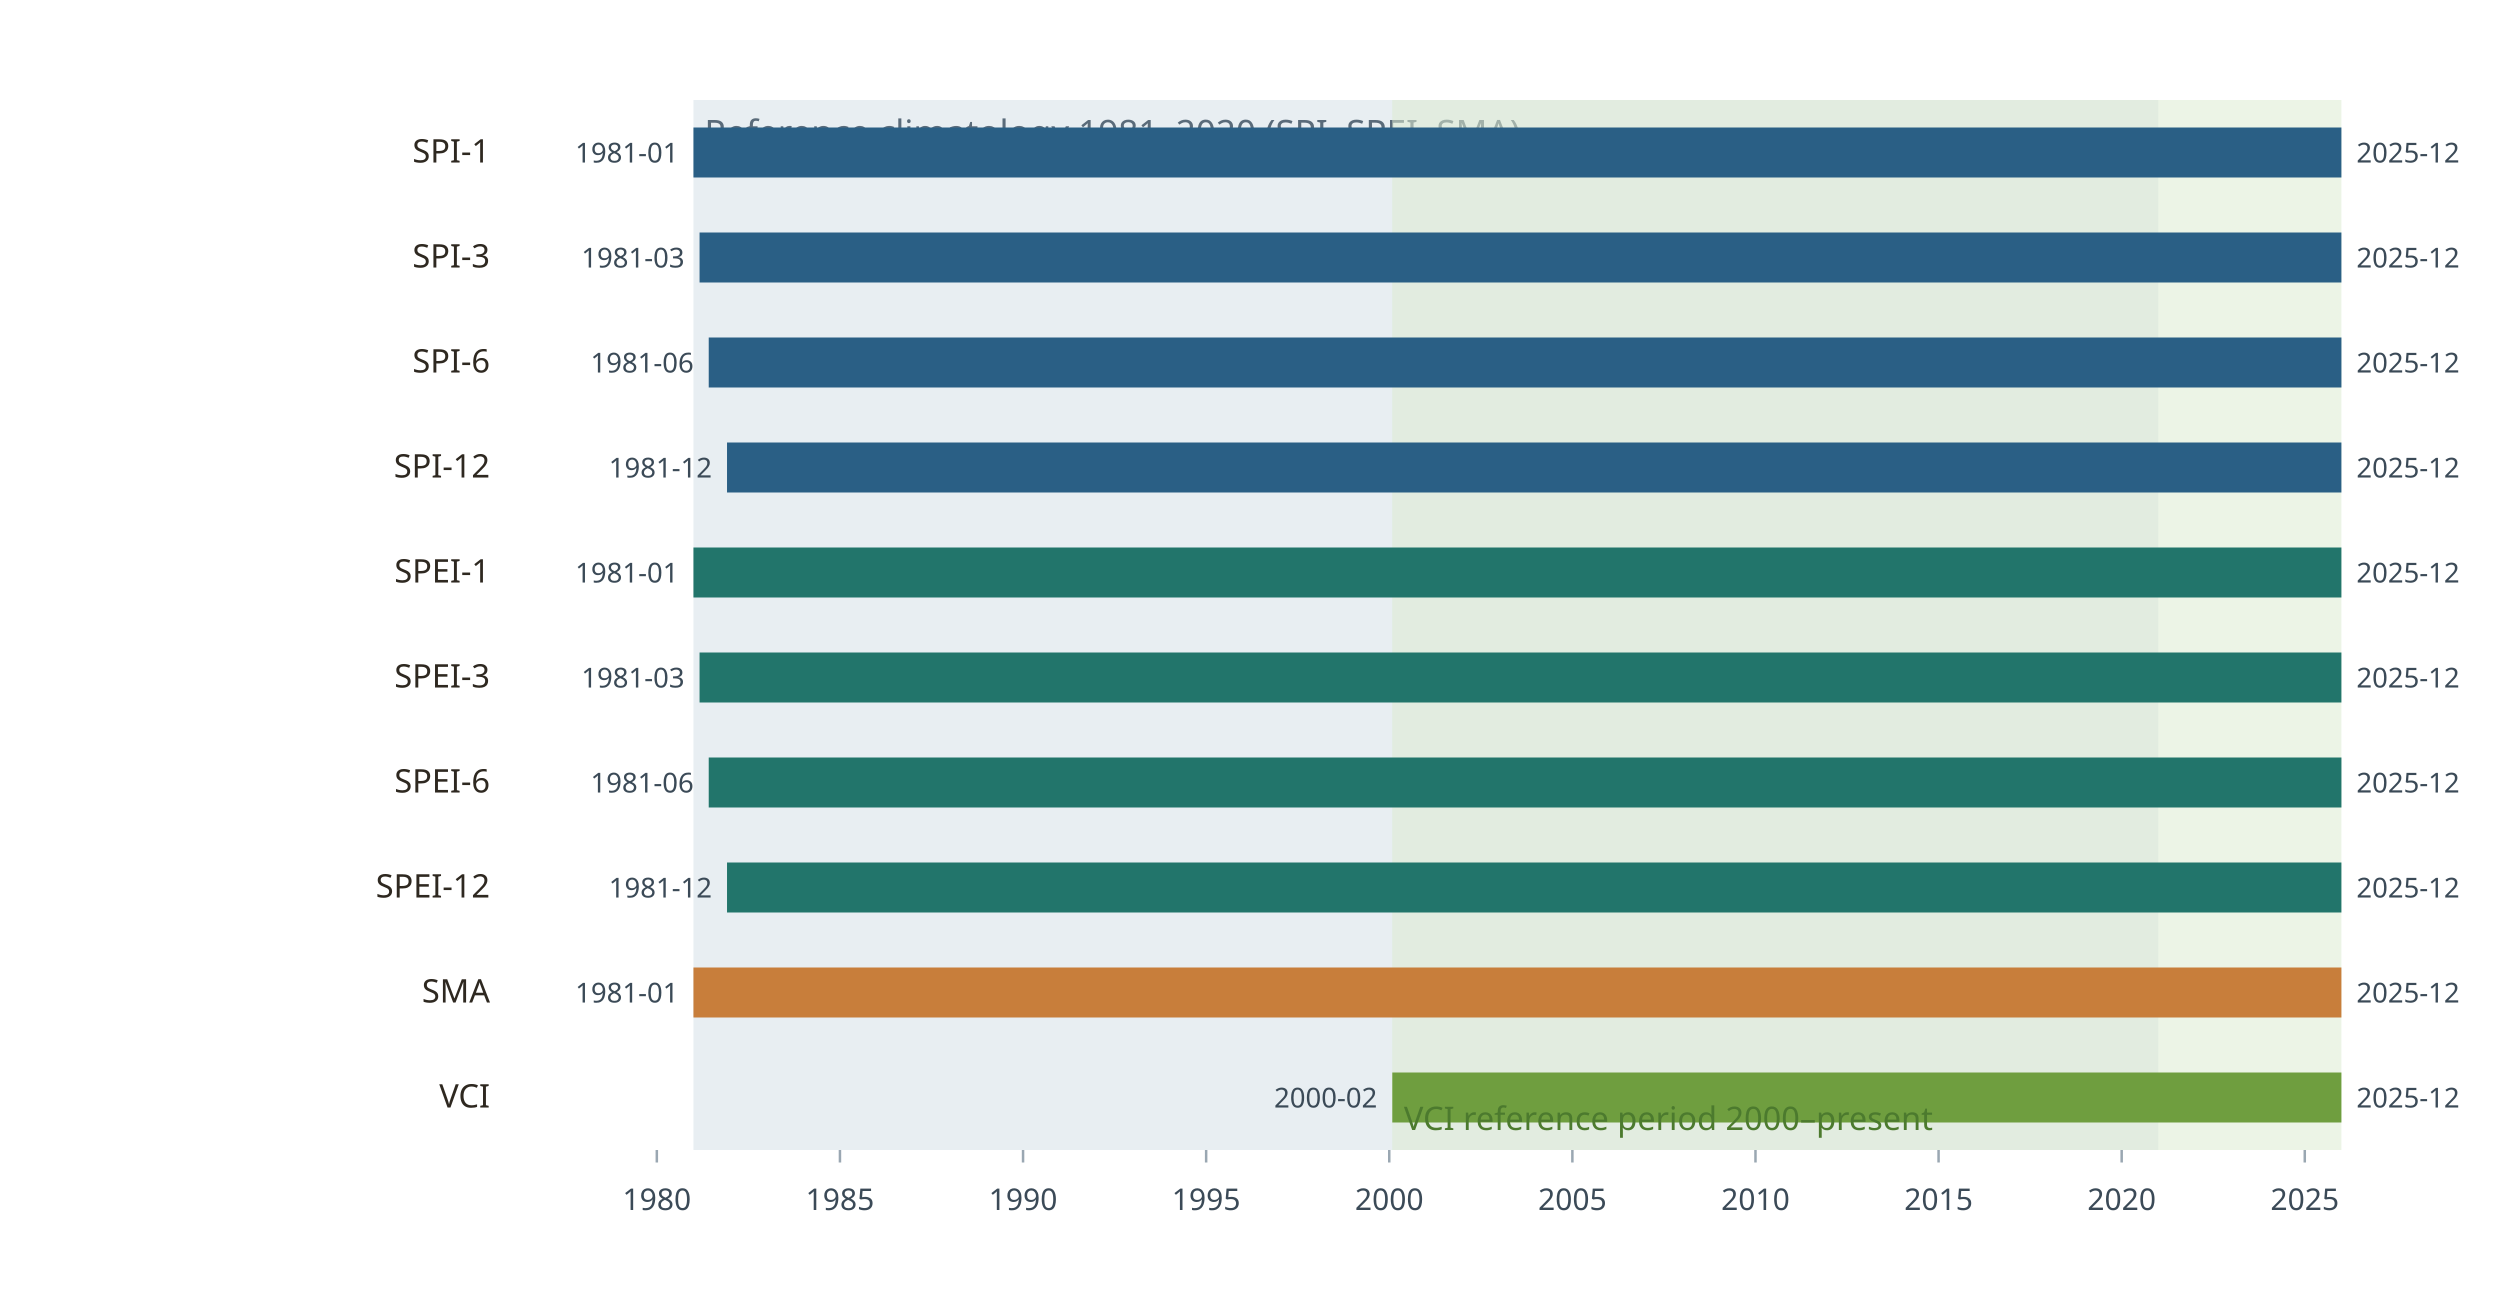
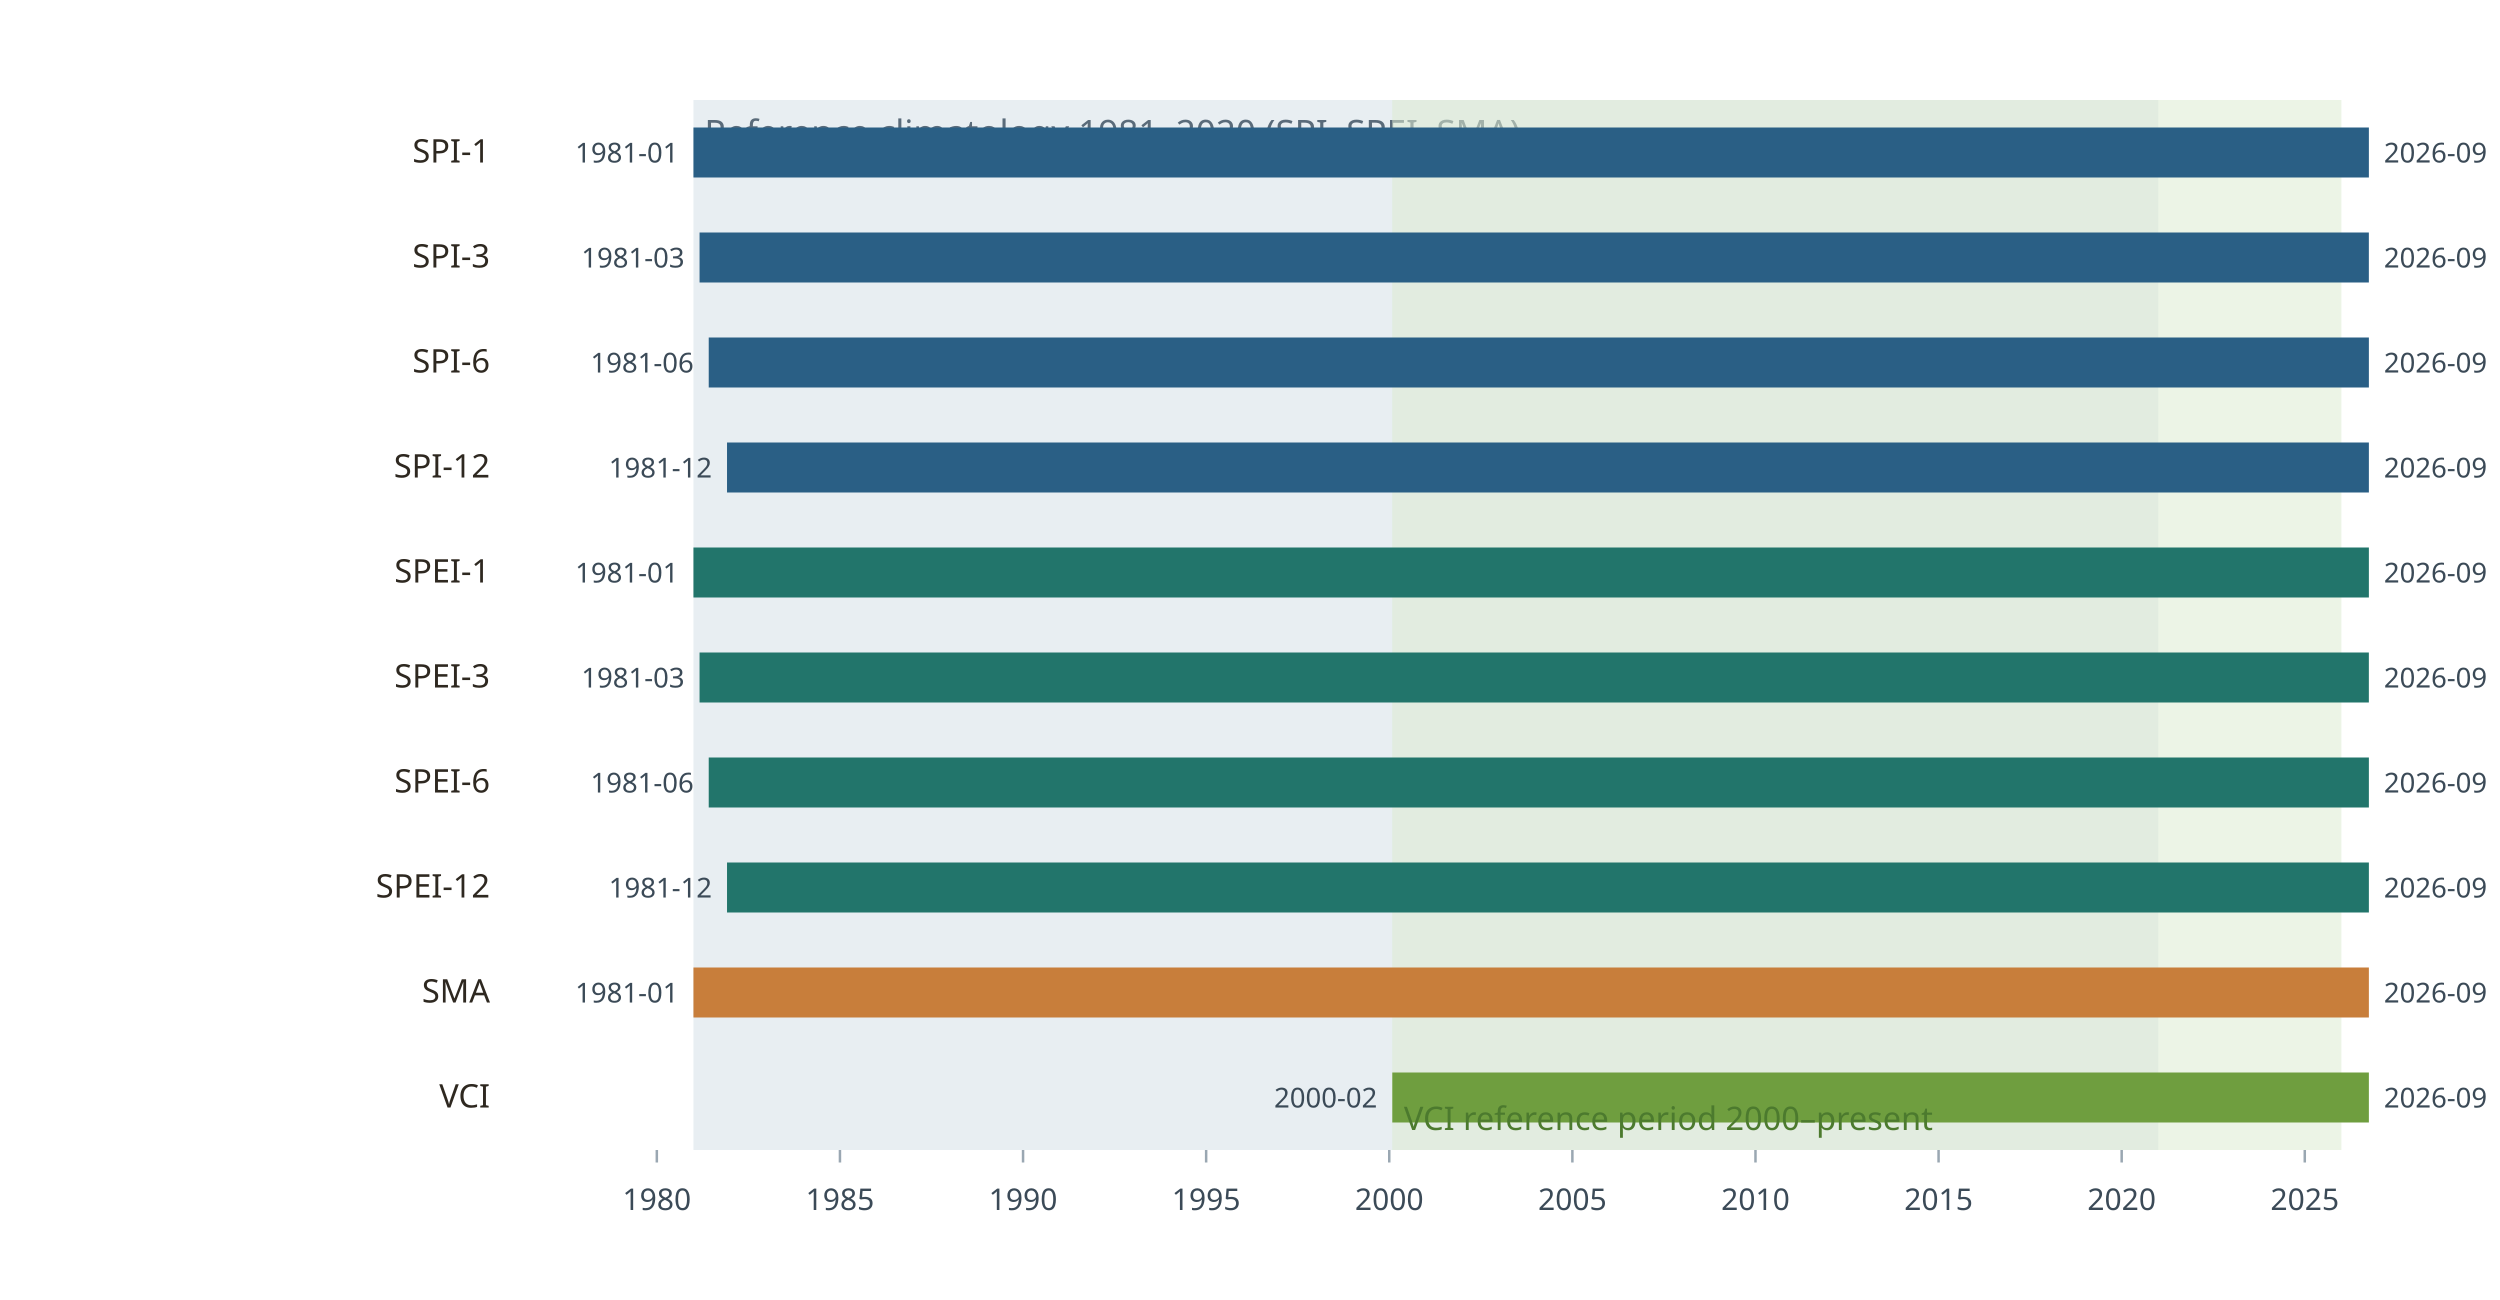
<svg xmlns="http://www.w3.org/2000/svg" width="1000" height="520" viewBox="0 0 1000 520">
  <rect width="100%" height="100%" fill="#ffffff" />
  <rect x="277.38" y="40" width="585.94" height="420" fill="#E8EEF2" />
  <text x="281.78" y="58" font-family="sans-serif" font-size="14" fill="#5A6B7A">Reference climatology 1981–2020 (SPI, SPEI, SMA)</text>
  <rect x="556.87" y="40" width="379.69" height="420" fill="#DCEBD2" opacity="0.55" />
-   <rect x="277.38" y="51.00" width="659.18" height="20" fill="#2A5F85" />
+   <rect x="277.38" y="51.00" width="670.17" height="20" fill="#2A5F85" />
  <text x="271.38" y="65.00" text-anchor="end" font-family="sans-serif" font-size="11" fill="#3B4A57">1981-01</text>
-   <text x="942.56" y="65.00" font-family="sans-serif" font-size="11" fill="#3B4A57">2025-12</text>
+   <text x="953.55" y="65.00" font-family="sans-serif" font-size="11" fill="#3B4A57">2026-09</text>
  <text x="196" y="65.00" text-anchor="end" font-family="sans-serif" font-size="13" fill="#2E2820">SPI-1</text>
-   <rect x="279.82" y="93.00" width="656.74" height="20" fill="#2A5F85" />
+   <rect x="279.82" y="93.00" width="667.72" height="20" fill="#2A5F85" />
  <text x="273.82" y="107.00" text-anchor="end" font-family="sans-serif" font-size="11" fill="#3B4A57">1981-03</text>
-   <text x="942.56" y="107.00" font-family="sans-serif" font-size="11" fill="#3B4A57">2025-12</text>
+   <text x="953.55" y="107.00" font-family="sans-serif" font-size="11" fill="#3B4A57">2026-09</text>
  <text x="196" y="107.00" text-anchor="end" font-family="sans-serif" font-size="13" fill="#2E2820">SPI-3</text>
-   <rect x="283.49" y="135.00" width="653.08" height="20" fill="#2A5F85" />
+   <rect x="283.49" y="135.00" width="664.06" height="20" fill="#2A5F85" />
  <text x="277.49" y="149.00" text-anchor="end" font-family="sans-serif" font-size="11" fill="#3B4A57">1981-06</text>
-   <text x="942.56" y="149.00" font-family="sans-serif" font-size="11" fill="#3B4A57">2025-12</text>
+   <text x="953.55" y="149.00" font-family="sans-serif" font-size="11" fill="#3B4A57">2026-09</text>
  <text x="196" y="149.00" text-anchor="end" font-family="sans-serif" font-size="13" fill="#2E2820">SPI-6</text>
-   <rect x="290.81" y="177.00" width="645.75" height="20" fill="#2A5F85" />
+   <rect x="290.81" y="177.00" width="656.74" height="20" fill="#2A5F85" />
  <text x="284.81" y="191.00" text-anchor="end" font-family="sans-serif" font-size="11" fill="#3B4A57">1981-12</text>
-   <text x="942.56" y="191.00" font-family="sans-serif" font-size="11" fill="#3B4A57">2025-12</text>
+   <text x="953.55" y="191.00" font-family="sans-serif" font-size="11" fill="#3B4A57">2026-09</text>
  <text x="196" y="191.00" text-anchor="end" font-family="sans-serif" font-size="13" fill="#2E2820">SPI-12</text>
-   <rect x="277.38" y="219.00" width="659.18" height="20" fill="#22756B" />
+   <rect x="277.38" y="219.00" width="670.17" height="20" fill="#22756B" />
  <text x="271.38" y="233.00" text-anchor="end" font-family="sans-serif" font-size="11" fill="#3B4A57">1981-01</text>
-   <text x="942.56" y="233.00" font-family="sans-serif" font-size="11" fill="#3B4A57">2025-12</text>
+   <text x="953.55" y="233.00" font-family="sans-serif" font-size="11" fill="#3B4A57">2026-09</text>
  <text x="196" y="233.00" text-anchor="end" font-family="sans-serif" font-size="13" fill="#2E2820">SPEI-1</text>
-   <rect x="279.82" y="261.00" width="656.74" height="20" fill="#22756B" />
+   <rect x="279.82" y="261.00" width="667.72" height="20" fill="#22756B" />
  <text x="273.82" y="275.00" text-anchor="end" font-family="sans-serif" font-size="11" fill="#3B4A57">1981-03</text>
-   <text x="942.56" y="275.00" font-family="sans-serif" font-size="11" fill="#3B4A57">2025-12</text>
+   <text x="953.55" y="275.00" font-family="sans-serif" font-size="11" fill="#3B4A57">2026-09</text>
  <text x="196" y="275.00" text-anchor="end" font-family="sans-serif" font-size="13" fill="#2E2820">SPEI-3</text>
-   <rect x="283.49" y="303.00" width="653.08" height="20" fill="#22756B" />
+   <rect x="283.49" y="303.00" width="664.06" height="20" fill="#22756B" />
  <text x="277.49" y="317.00" text-anchor="end" font-family="sans-serif" font-size="11" fill="#3B4A57">1981-06</text>
-   <text x="942.56" y="317.00" font-family="sans-serif" font-size="11" fill="#3B4A57">2025-12</text>
+   <text x="953.55" y="317.00" font-family="sans-serif" font-size="11" fill="#3B4A57">2026-09</text>
  <text x="196" y="317.00" text-anchor="end" font-family="sans-serif" font-size="13" fill="#2E2820">SPEI-6</text>
-   <rect x="290.81" y="345.00" width="645.75" height="20" fill="#22756B" />
+   <rect x="290.81" y="345.00" width="656.74" height="20" fill="#22756B" />
  <text x="284.81" y="359.00" text-anchor="end" font-family="sans-serif" font-size="11" fill="#3B4A57">1981-12</text>
-   <text x="942.56" y="359.00" font-family="sans-serif" font-size="11" fill="#3B4A57">2025-12</text>
+   <text x="953.55" y="359.00" font-family="sans-serif" font-size="11" fill="#3B4A57">2026-09</text>
  <text x="196" y="359.00" text-anchor="end" font-family="sans-serif" font-size="13" fill="#2E2820">SPEI-12</text>
-   <rect x="277.38" y="387.00" width="659.18" height="20" fill="#C87E3B" />
+   <rect x="277.38" y="387.00" width="670.17" height="20" fill="#C87E3B" />
  <text x="271.38" y="401.00" text-anchor="end" font-family="sans-serif" font-size="11" fill="#3B4A57">1981-01</text>
-   <text x="942.56" y="401.00" font-family="sans-serif" font-size="11" fill="#3B4A57">2025-12</text>
+   <text x="953.55" y="401.00" font-family="sans-serif" font-size="11" fill="#3B4A57">2026-09</text>
  <text x="196" y="401.00" text-anchor="end" font-family="sans-serif" font-size="13" fill="#2E2820">SMA</text>
-   <rect x="556.92" y="429.00" width="379.64" height="20" fill="#6F9E3F" />
+   <rect x="556.92" y="429.00" width="390.63" height="20" fill="#6F9E3F" />
  <text x="550.92" y="443.00" text-anchor="end" font-family="sans-serif" font-size="11" fill="#3B4A57">2000-02</text>
-   <text x="942.56" y="443.00" font-family="sans-serif" font-size="11" fill="#3B4A57">2025-12</text>
+   <text x="953.55" y="443.00" font-family="sans-serif" font-size="11" fill="#3B4A57">2026-09</text>
  <text x="196" y="443.00" text-anchor="end" font-family="sans-serif" font-size="13" fill="#2E2820">VCI</text>
  <text x="262.73" y="484" text-anchor="middle" font-family="sans-serif" font-size="12" fill="#3B4A57">1980</text>
  <line x1="262.73" y1="460" x2="262.73" y2="465" stroke="#9AA7B2" />
  <text x="335.98" y="484" text-anchor="middle" font-family="sans-serif" font-size="12" fill="#3B4A57">1985</text>
  <line x1="335.98" y1="460" x2="335.98" y2="465" stroke="#9AA7B2" />
  <text x="409.22" y="484" text-anchor="middle" font-family="sans-serif" font-size="12" fill="#3B4A57">1990</text>
  <line x1="409.22" y1="460" x2="409.22" y2="465" stroke="#9AA7B2" />
  <text x="482.46" y="484" text-anchor="middle" font-family="sans-serif" font-size="12" fill="#3B4A57">1995</text>
  <line x1="482.46" y1="460" x2="482.46" y2="465" stroke="#9AA7B2" />
  <text x="555.70" y="484" text-anchor="middle" font-family="sans-serif" font-size="12" fill="#3B4A57">2000</text>
  <line x1="555.70" y1="460" x2="555.70" y2="465" stroke="#9AA7B2" />
  <text x="628.95" y="484" text-anchor="middle" font-family="sans-serif" font-size="12" fill="#3B4A57">2005</text>
  <line x1="628.95" y1="460" x2="628.95" y2="465" stroke="#9AA7B2" />
  <text x="702.19" y="484" text-anchor="middle" font-family="sans-serif" font-size="12" fill="#3B4A57">2010</text>
  <line x1="702.19" y1="460" x2="702.19" y2="465" stroke="#9AA7B2" />
  <text x="775.43" y="484" text-anchor="middle" font-family="sans-serif" font-size="12" fill="#3B4A57">2015</text>
  <line x1="775.43" y1="460" x2="775.43" y2="465" stroke="#9AA7B2" />
  <text x="848.67" y="484" text-anchor="middle" font-family="sans-serif" font-size="12" fill="#3B4A57">2020</text>
  <line x1="848.67" y1="460" x2="848.67" y2="465" stroke="#9AA7B2" />
  <text x="921.91" y="484" text-anchor="middle" font-family="sans-serif" font-size="12" fill="#3B4A57">2025</text>
  <line x1="921.91" y1="460" x2="921.91" y2="465" stroke="#9AA7B2" />
  <text x="561.56" y="452" font-family="sans-serif" font-size="13" fill="#4C7A2E">VCI reference period 2000–present</text>
</svg>
